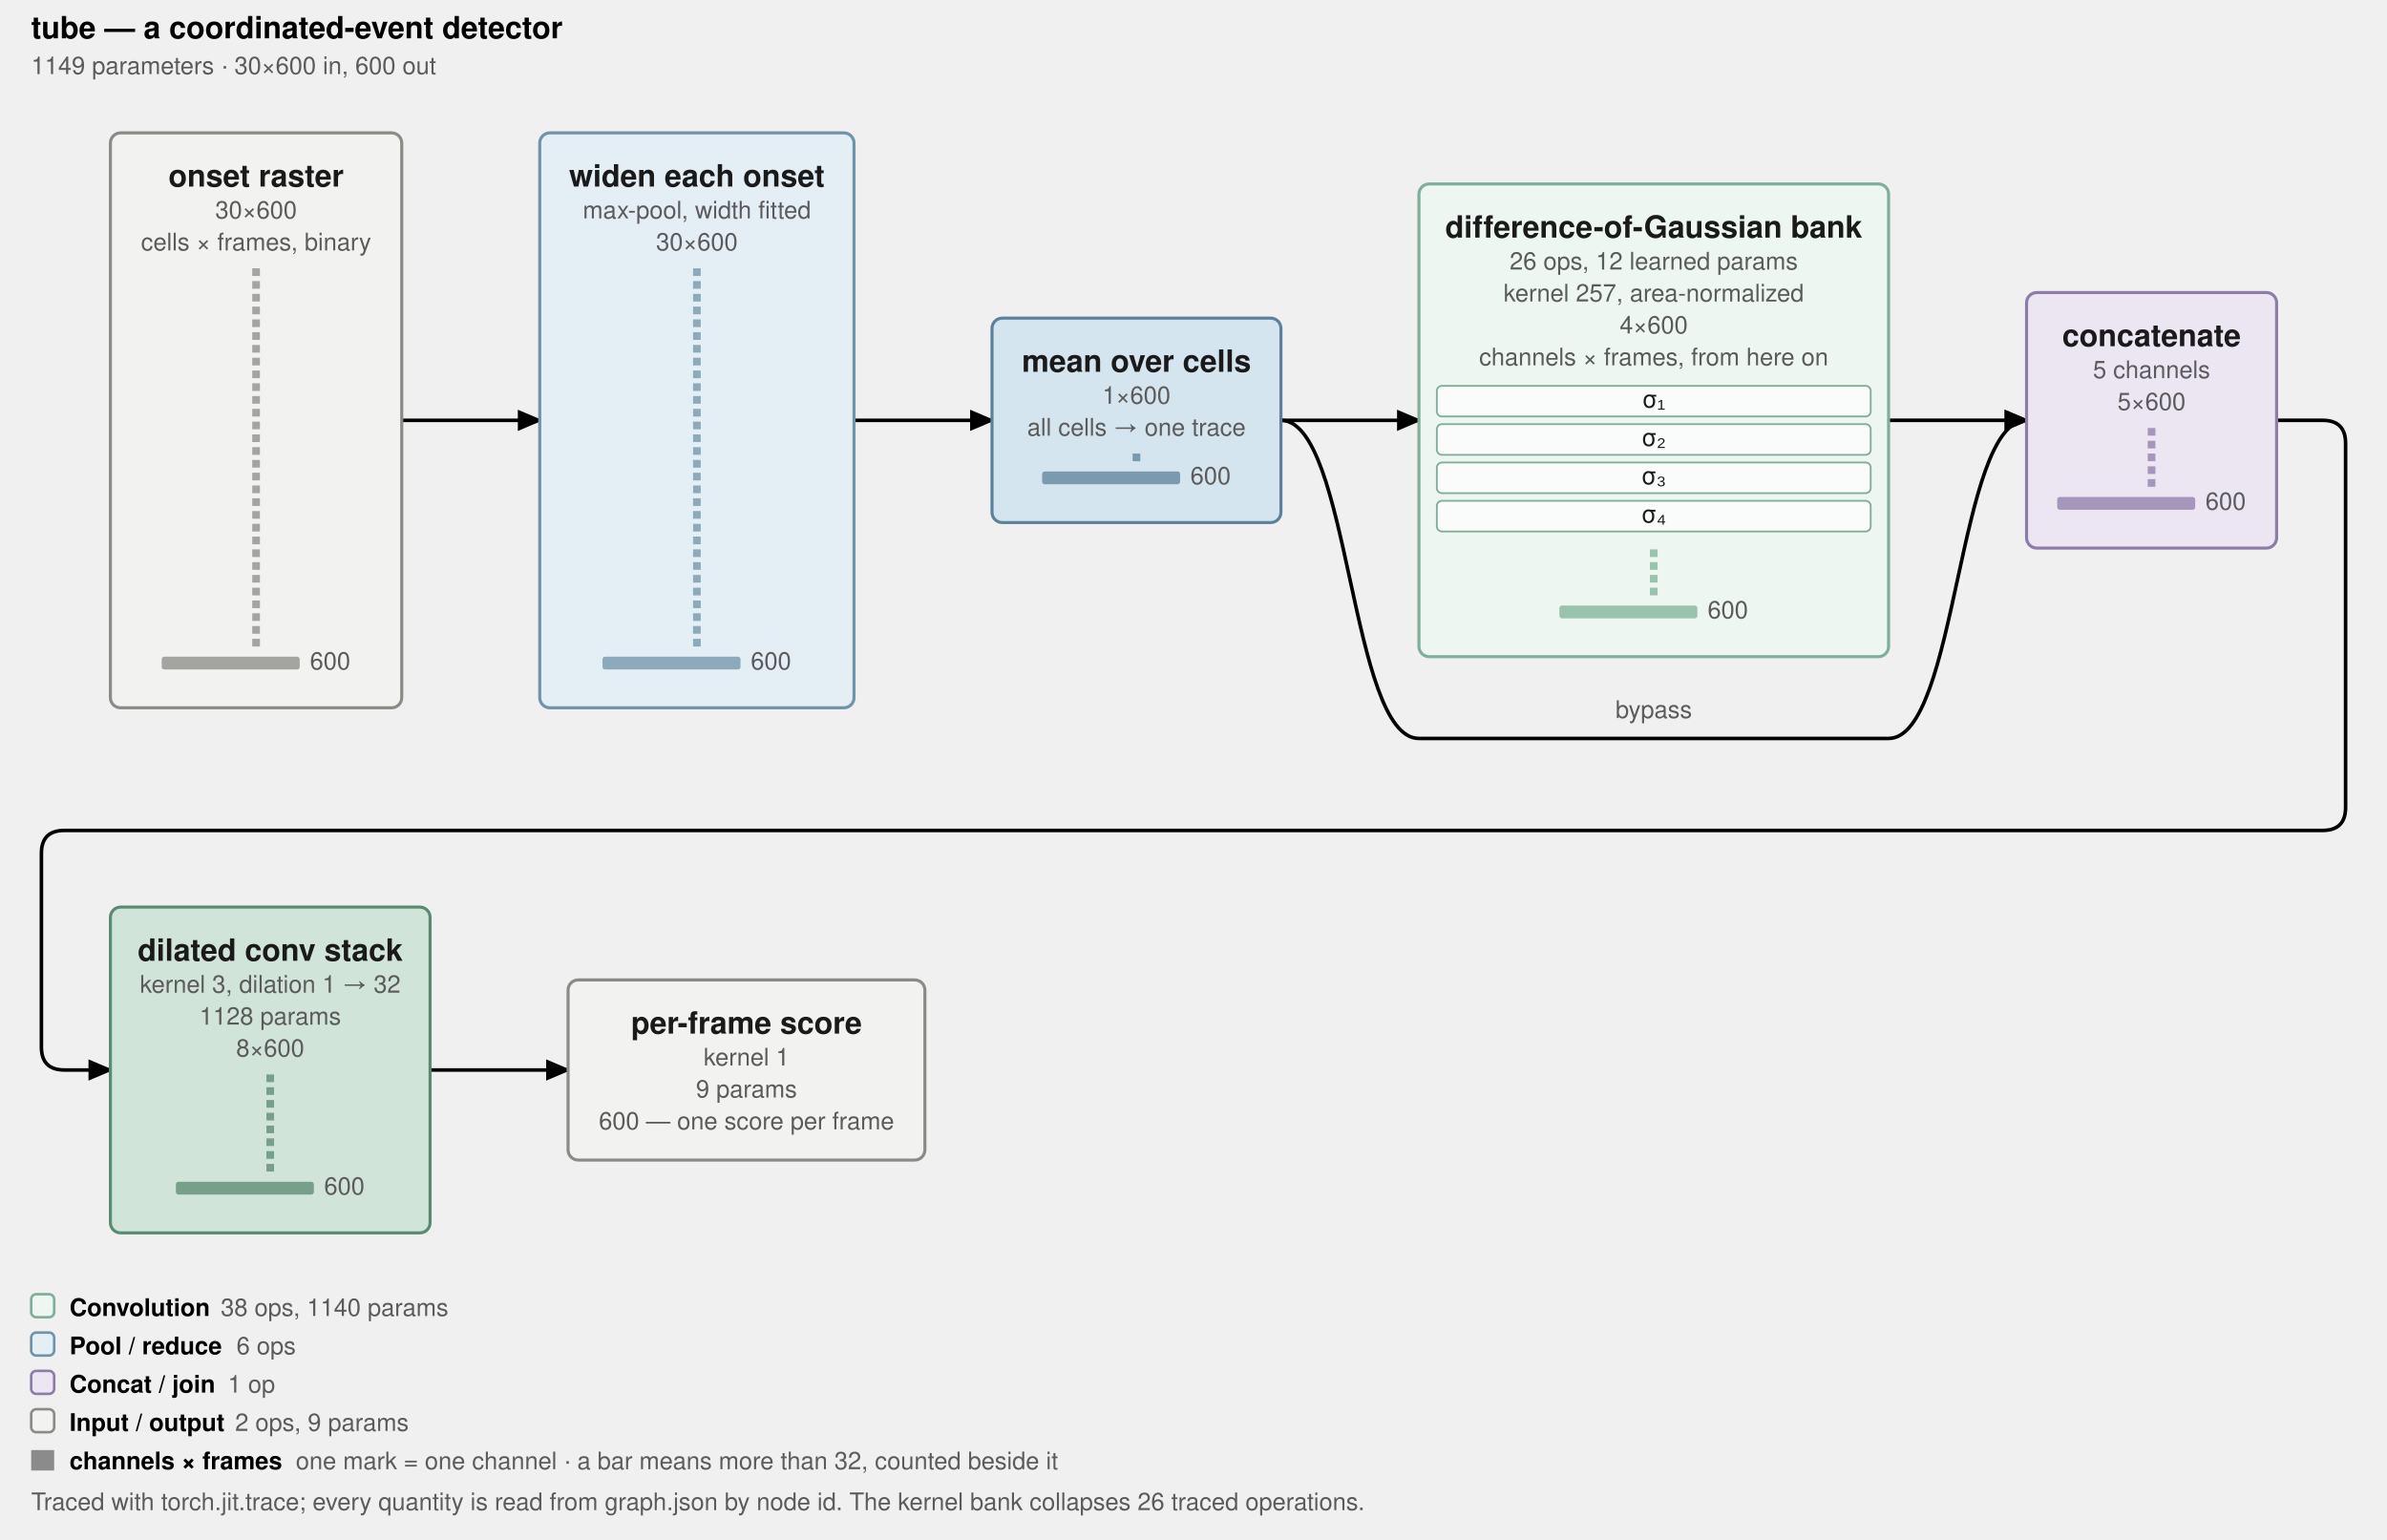
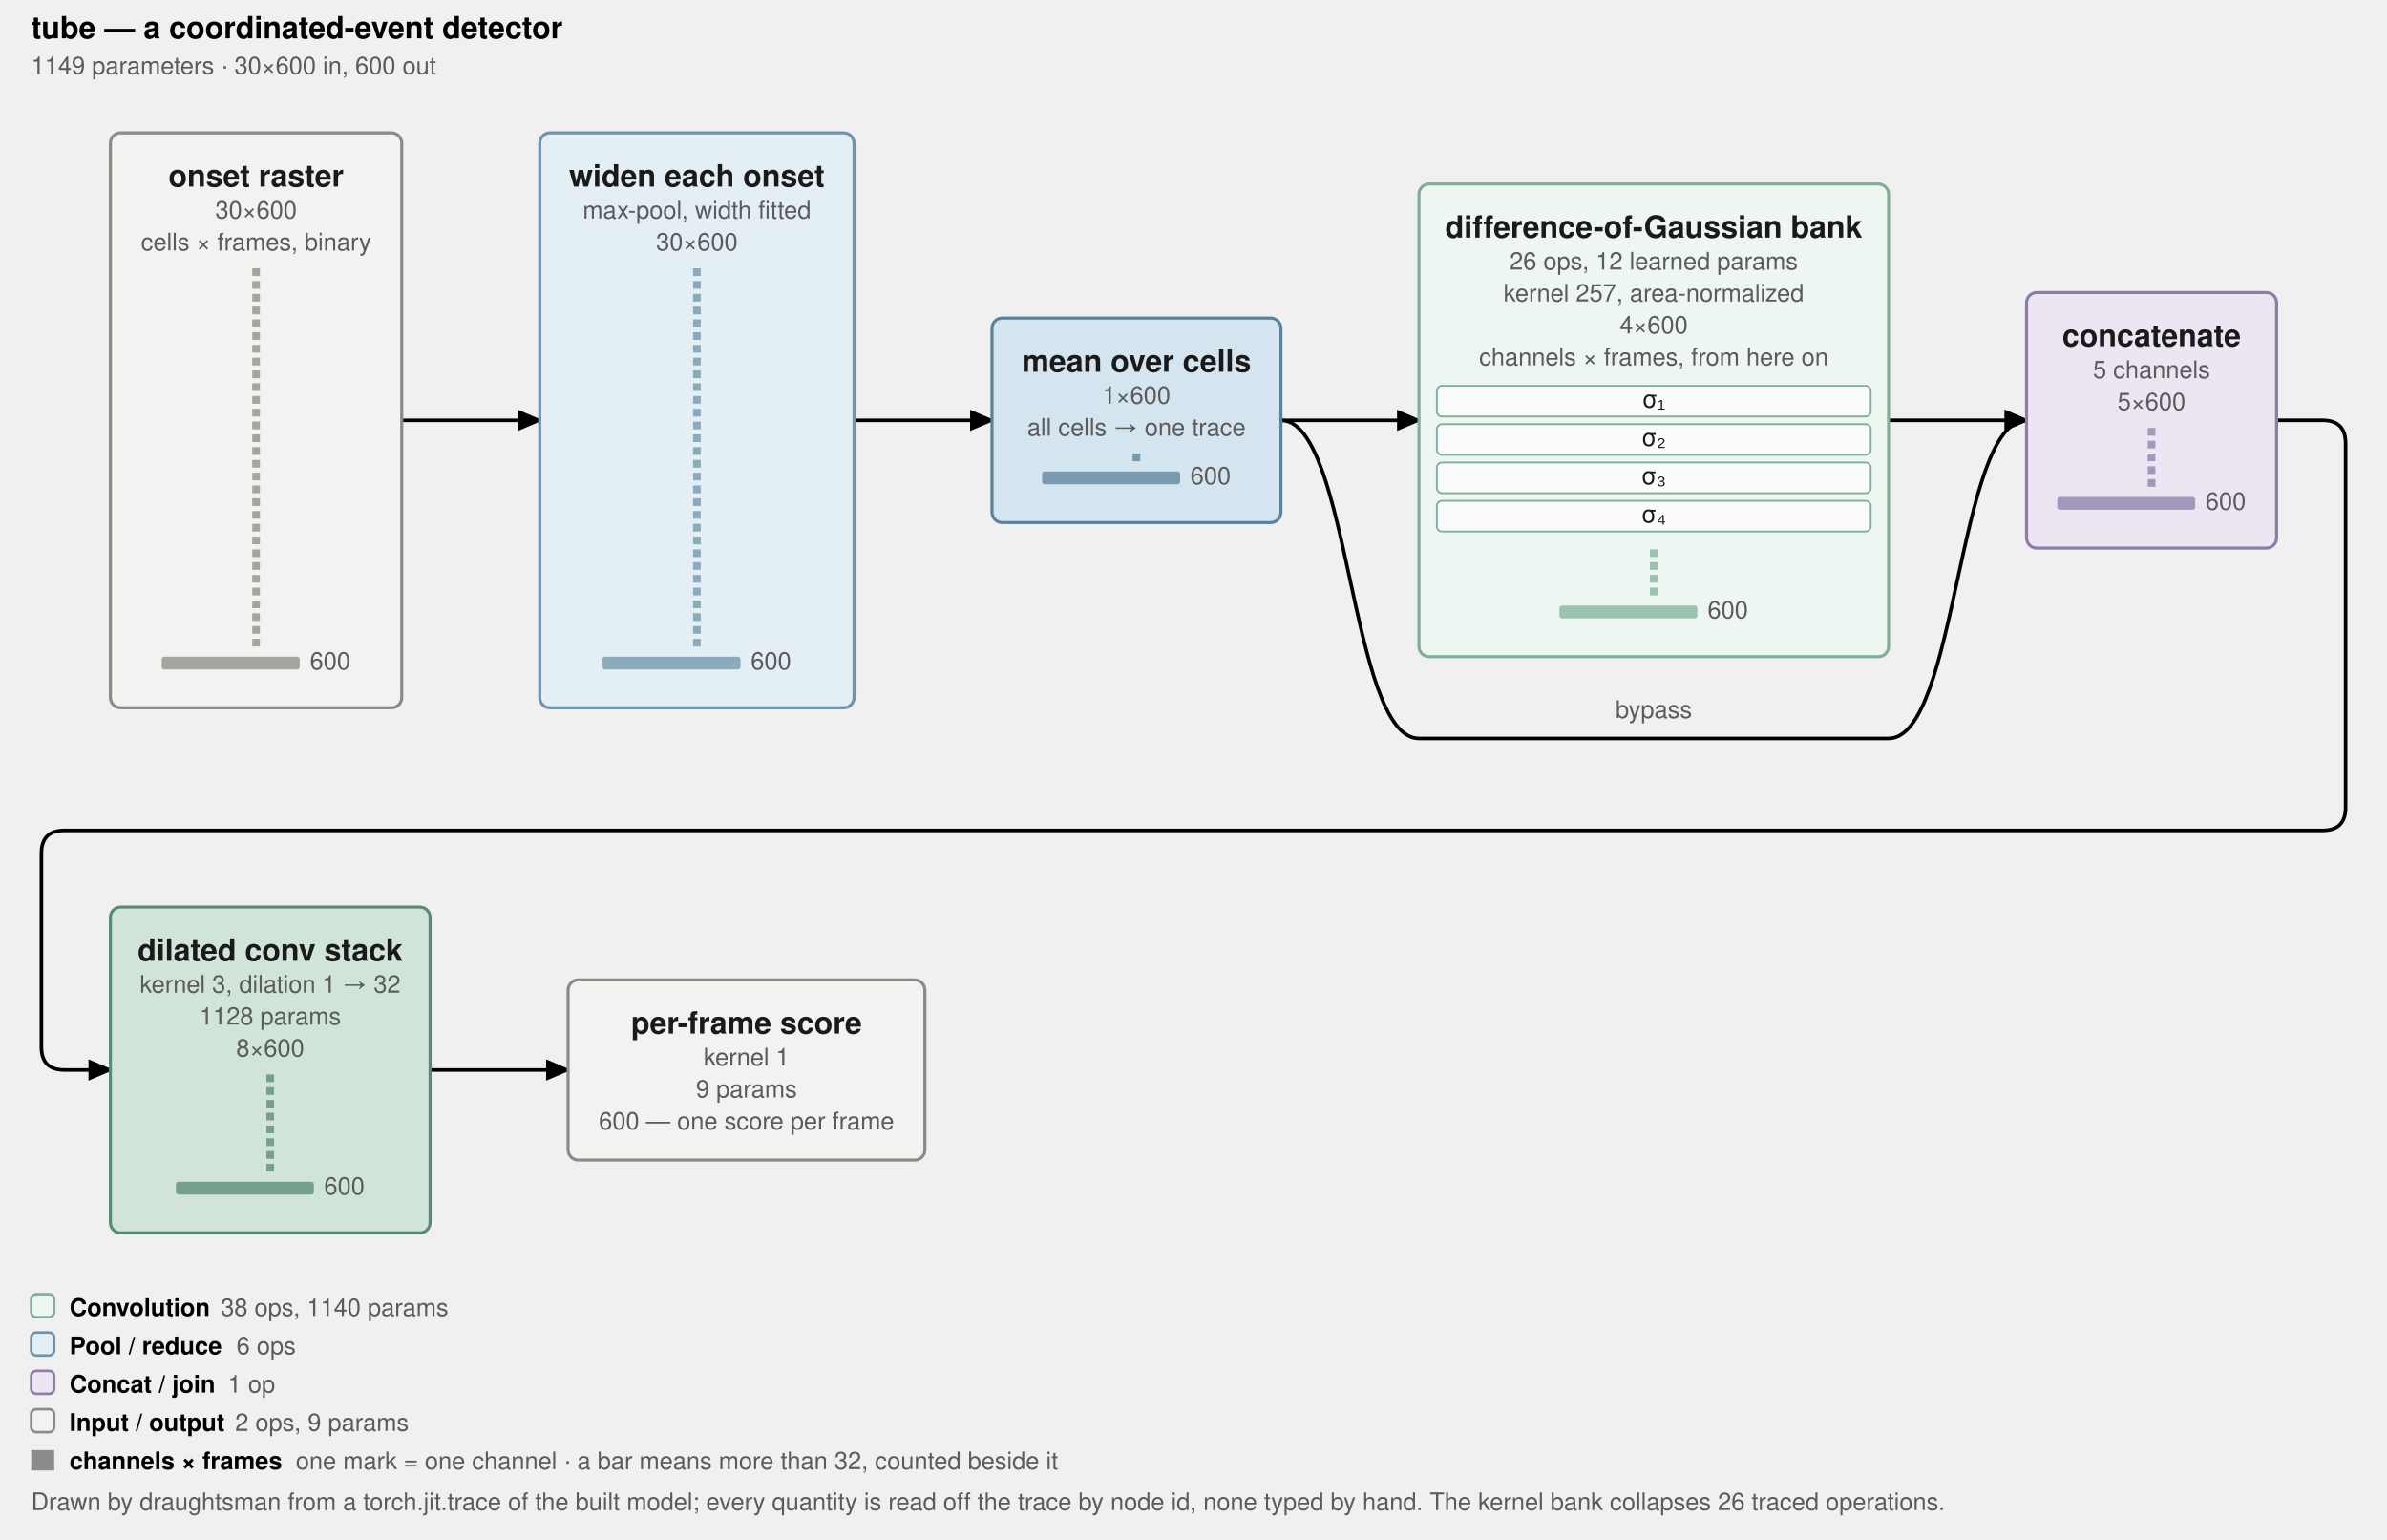
<svg xmlns="http://www.w3.org/2000/svg" class="draughtsman" role="img" aria-label="tube — a coordinated-event detector" viewBox="0 0 933.69 602.49" width="10in" height="6.45in">
  <defs>
    <marker id="ds-arrow" viewBox="0 0 8 8" refX="7" refY="4" markerWidth="7" markerHeight="7" orient="auto-start-reverse">
      <path d="M0 0.6 L8 4 L0 7.4 Z" style="fill:currentColor" />
    </marker>
  </defs>
  <text class="ds-title" x="12" y="15" style="font-family:'Helvetica Neue', Helvetica, Arial, sans-serif;font-size:12.0px;font-weight:600;fill:currentColor">tube — a coordinated-event detector</text>
  <text class="ds-subtitle" x="12" y="29" style="font-family:'Helvetica Neue', Helvetica, Arial, sans-serif;font-size:9.5px;fill:currentColor;opacity:0.62">1149 parameters · 30×600 in, 600 out</text>
  <g class="ds-body" transform="translate(0 36)">
    <path class="ds-edge ds-edge-solid" data-from="raster" data-to="widen" d="M157.01 128.5 C184.01 128.5 184.01 128.5 211.01 128.5" style="fill:none;stroke:currentColor;stroke-width:1.4" marker-end="url(#ds-arrow)" />
    <path class="ds-edge ds-edge-solid" data-from="widen" data-to="mean" d="M334 128.5 C361 128.5 361 128.5 388 128.5" style="fill:none;stroke:currentColor;stroke-width:1.4" marker-end="url(#ds-arrow)" />
    <path class="ds-edge ds-edge-solid" data-from="mean" data-to="concat" d="M501.06 128.5 C528.07 128.5 528.07 252.99 555.07 252.99 C646.95 252.99 646.95 252.99 738.84 252.99 C765.84 252.99 765.84 128.49 792.84 128.49" style="fill:none;stroke:currentColor;stroke-width:1.4" marker-end="url(#ds-arrow)" />
    <text class="ds-edge-label" x="646.96" y="244.99" text-anchor="middle" style="font-family:'Helvetica Neue', Helvetica, Arial, sans-serif;font-size:9.5px;fill:currentColor;opacity:0.62">bypass</text>
    <path class="ds-edge ds-edge-solid" data-from="mean" data-to="dog" d="M501.06 128.5 C528.07 128.5 528.07 128.49 555.07 128.49" style="fill:none;stroke:currentColor;stroke-width:1.4" marker-end="url(#ds-arrow)" />
    <path class="ds-edge ds-edge-solid" data-from="dog" data-to="concat" d="M738.84 128.49 C765.84 128.49 765.84 128.49 792.84 128.49" style="fill:none;stroke:currentColor;stroke-width:1.4" marker-end="url(#ds-arrow)" />
    <path class="ds-edge ds-edge-solid" data-from="concat" data-to="head" d="M890.69 128.49 L908.69 128.49 Q917.69 128.49 917.69 137.49 L917.69 279.99 Q917.69 288.99 908.69 288.99 L25 288.99 Q16 288.99 16 297.99 L16 373.74 Q16 382.74 25 382.74 L43 382.74" style="fill:none;stroke:currentColor;stroke-width:1.4" marker-end="url(#ds-arrow)" />
    <path class="ds-edge ds-edge-solid" data-from="head" data-to="score" d="M168.1 382.74 C195.1 382.74 195.1 382.74 222.1 382.74" style="fill:none;stroke:currentColor;stroke-width:1.4" marker-end="url(#ds-arrow)" />
    <g class="ds-stage ds-kind-input" data-stage="raster">
      <rect x="43" y="16" width="114.01" height="225" rx="4" style="fill:var(--ds-fill-input,#f2f2f0);stroke:var(--ds-stroke-input,#8a8a86);stroke-width:1.2" />
      <text x="100.01" y="37" text-anchor="middle" style="font-family:'Helvetica Neue', Helvetica, Arial, sans-serif;font-size:12.0px;font-weight:600;fill:#1a1a1a">onset raster</text>
      <text x="100.01" y="49.5" text-anchor="middle" style="font-family:'Helvetica Neue', Helvetica, Arial, sans-serif;font-size:9.5px;fill:#5b5b5b">30×600</text>
      <text x="100.01" y="62" text-anchor="middle" style="font-family:'Helvetica Neue', Helvetica, Arial, sans-serif;font-size:9.5px;fill:#5b5b5b">cells × frames, binary</text>
      <rect class="ds-mark" x="98.51" y="69" width="3" height="3" style="fill:var(--ds-stroke-input,#8a8a86);fill-opacity:0.75" />
      <rect class="ds-mark" x="98.51" y="74" width="3" height="3" style="fill:var(--ds-stroke-input,#8a8a86);fill-opacity:0.75" />
      <rect class="ds-mark" x="98.51" y="79" width="3" height="3" style="fill:var(--ds-stroke-input,#8a8a86);fill-opacity:0.75" />
      <rect class="ds-mark" x="98.51" y="84" width="3" height="3" style="fill:var(--ds-stroke-input,#8a8a86);fill-opacity:0.75" />
      <rect class="ds-mark" x="98.51" y="89" width="3" height="3" style="fill:var(--ds-stroke-input,#8a8a86);fill-opacity:0.75" />
      <rect class="ds-mark" x="98.51" y="94" width="3" height="3" style="fill:var(--ds-stroke-input,#8a8a86);fill-opacity:0.75" />
      <rect class="ds-mark" x="98.51" y="99" width="3" height="3" style="fill:var(--ds-stroke-input,#8a8a86);fill-opacity:0.75" />
      <rect class="ds-mark" x="98.51" y="104" width="3" height="3" style="fill:var(--ds-stroke-input,#8a8a86);fill-opacity:0.75" />
      <rect class="ds-mark" x="98.51" y="109" width="3" height="3" style="fill:var(--ds-stroke-input,#8a8a86);fill-opacity:0.75" />
      <rect class="ds-mark" x="98.51" y="114" width="3" height="3" style="fill:var(--ds-stroke-input,#8a8a86);fill-opacity:0.75" />
      <rect class="ds-mark" x="98.51" y="119" width="3" height="3" style="fill:var(--ds-stroke-input,#8a8a86);fill-opacity:0.75" />
      <rect class="ds-mark" x="98.51" y="124" width="3" height="3" style="fill:var(--ds-stroke-input,#8a8a86);fill-opacity:0.75" />
      <rect class="ds-mark" x="98.51" y="129" width="3" height="3" style="fill:var(--ds-stroke-input,#8a8a86);fill-opacity:0.75" />
      <rect class="ds-mark" x="98.51" y="134" width="3" height="3" style="fill:var(--ds-stroke-input,#8a8a86);fill-opacity:0.75" />
      <rect class="ds-mark" x="98.51" y="139" width="3" height="3" style="fill:var(--ds-stroke-input,#8a8a86);fill-opacity:0.75" />
      <rect class="ds-mark" x="98.51" y="144" width="3" height="3" style="fill:var(--ds-stroke-input,#8a8a86);fill-opacity:0.75" />
      <rect class="ds-mark" x="98.51" y="149" width="3" height="3" style="fill:var(--ds-stroke-input,#8a8a86);fill-opacity:0.75" />
      <rect class="ds-mark" x="98.51" y="154" width="3" height="3" style="fill:var(--ds-stroke-input,#8a8a86);fill-opacity:0.75" />
      <rect class="ds-mark" x="98.51" y="159" width="3" height="3" style="fill:var(--ds-stroke-input,#8a8a86);fill-opacity:0.75" />
      <rect class="ds-mark" x="98.51" y="164" width="3" height="3" style="fill:var(--ds-stroke-input,#8a8a86);fill-opacity:0.75" />
      <rect class="ds-mark" x="98.51" y="169" width="3" height="3" style="fill:var(--ds-stroke-input,#8a8a86);fill-opacity:0.75" />
      <rect class="ds-mark" x="98.51" y="174" width="3" height="3" style="fill:var(--ds-stroke-input,#8a8a86);fill-opacity:0.75" />
      <rect class="ds-mark" x="98.51" y="179" width="3" height="3" style="fill:var(--ds-stroke-input,#8a8a86);fill-opacity:0.75" />
      <rect class="ds-mark" x="98.51" y="184" width="3" height="3" style="fill:var(--ds-stroke-input,#8a8a86);fill-opacity:0.75" />
      <rect class="ds-mark" x="98.51" y="189" width="3" height="3" style="fill:var(--ds-stroke-input,#8a8a86);fill-opacity:0.75" />
      <rect class="ds-mark" x="98.51" y="194" width="3" height="3" style="fill:var(--ds-stroke-input,#8a8a86);fill-opacity:0.75" />
      <rect class="ds-mark" x="98.51" y="199" width="3" height="3" style="fill:var(--ds-stroke-input,#8a8a86);fill-opacity:0.75" />
      <rect class="ds-mark" x="98.51" y="204" width="3" height="3" style="fill:var(--ds-stroke-input,#8a8a86);fill-opacity:0.75" />
      <rect class="ds-mark" x="98.51" y="209" width="3" height="3" style="fill:var(--ds-stroke-input,#8a8a86);fill-opacity:0.75" />
      <rect class="ds-mark" x="98.51" y="214" width="3" height="3" style="fill:var(--ds-stroke-input,#8a8a86);fill-opacity:0.75" />
      <rect class="ds-mark-bar" x="63.08" y="221" width="54" height="5" rx="1" style="fill:var(--ds-stroke-input,#8a8a86);fill-opacity:0.75" />
      <text class="ds-mark-count" x="121.08" y="226" style="font-family:'Helvetica Neue', Helvetica, Arial, sans-serif;font-size:9.5px;fill:#5b5b5b">600</text>
    </g>
    <g class="ds-stage ds-kind-pool" data-stage="widen">
      <rect x="211.01" y="16" width="122.99" height="225" rx="4" style="fill:var(--ds-fill-pool,#e4eef5);stroke:var(--ds-stroke-pool,#6f93a8);stroke-width:1.2" />
      <text x="272.51" y="37" text-anchor="middle" style="font-family:'Helvetica Neue', Helvetica, Arial, sans-serif;font-size:12.0px;font-weight:600;fill:#1a1a1a">widen each onset</text>
      <text x="272.51" y="49.5" text-anchor="middle" style="font-family:'Helvetica Neue', Helvetica, Arial, sans-serif;font-size:9.5px;fill:#5b5b5b">max-pool, width fitted</text>
      <text x="272.51" y="62" text-anchor="middle" style="font-family:'Helvetica Neue', Helvetica, Arial, sans-serif;font-size:9.5px;fill:#5b5b5b">30×600</text>
      <rect class="ds-mark" x="271.01" y="69" width="3" height="3" style="fill:var(--ds-stroke-pool,#6f93a8);fill-opacity:0.75" />
      <rect class="ds-mark" x="271.01" y="74" width="3" height="3" style="fill:var(--ds-stroke-pool,#6f93a8);fill-opacity:0.75" />
      <rect class="ds-mark" x="271.01" y="79" width="3" height="3" style="fill:var(--ds-stroke-pool,#6f93a8);fill-opacity:0.75" />
      <rect class="ds-mark" x="271.01" y="84" width="3" height="3" style="fill:var(--ds-stroke-pool,#6f93a8);fill-opacity:0.75" />
      <rect class="ds-mark" x="271.01" y="89" width="3" height="3" style="fill:var(--ds-stroke-pool,#6f93a8);fill-opacity:0.75" />
      <rect class="ds-mark" x="271.01" y="94" width="3" height="3" style="fill:var(--ds-stroke-pool,#6f93a8);fill-opacity:0.75" />
      <rect class="ds-mark" x="271.01" y="99" width="3" height="3" style="fill:var(--ds-stroke-pool,#6f93a8);fill-opacity:0.75" />
      <rect class="ds-mark" x="271.01" y="104" width="3" height="3" style="fill:var(--ds-stroke-pool,#6f93a8);fill-opacity:0.75" />
      <rect class="ds-mark" x="271.01" y="109" width="3" height="3" style="fill:var(--ds-stroke-pool,#6f93a8);fill-opacity:0.75" />
      <rect class="ds-mark" x="271.01" y="114" width="3" height="3" style="fill:var(--ds-stroke-pool,#6f93a8);fill-opacity:0.75" />
      <rect class="ds-mark" x="271.01" y="119" width="3" height="3" style="fill:var(--ds-stroke-pool,#6f93a8);fill-opacity:0.75" />
      <rect class="ds-mark" x="271.01" y="124" width="3" height="3" style="fill:var(--ds-stroke-pool,#6f93a8);fill-opacity:0.75" />
      <rect class="ds-mark" x="271.01" y="129" width="3" height="3" style="fill:var(--ds-stroke-pool,#6f93a8);fill-opacity:0.75" />
      <rect class="ds-mark" x="271.01" y="134" width="3" height="3" style="fill:var(--ds-stroke-pool,#6f93a8);fill-opacity:0.75" />
      <rect class="ds-mark" x="271.01" y="139" width="3" height="3" style="fill:var(--ds-stroke-pool,#6f93a8);fill-opacity:0.75" />
      <rect class="ds-mark" x="271.01" y="144" width="3" height="3" style="fill:var(--ds-stroke-pool,#6f93a8);fill-opacity:0.75" />
      <rect class="ds-mark" x="271.01" y="149" width="3" height="3" style="fill:var(--ds-stroke-pool,#6f93a8);fill-opacity:0.75" />
      <rect class="ds-mark" x="271.01" y="154" width="3" height="3" style="fill:var(--ds-stroke-pool,#6f93a8);fill-opacity:0.75" />
      <rect class="ds-mark" x="271.01" y="159" width="3" height="3" style="fill:var(--ds-stroke-pool,#6f93a8);fill-opacity:0.75" />
      <rect class="ds-mark" x="271.01" y="164" width="3" height="3" style="fill:var(--ds-stroke-pool,#6f93a8);fill-opacity:0.75" />
      <rect class="ds-mark" x="271.01" y="169" width="3" height="3" style="fill:var(--ds-stroke-pool,#6f93a8);fill-opacity:0.75" />
      <rect class="ds-mark" x="271.01" y="174" width="3" height="3" style="fill:var(--ds-stroke-pool,#6f93a8);fill-opacity:0.75" />
      <rect class="ds-mark" x="271.01" y="179" width="3" height="3" style="fill:var(--ds-stroke-pool,#6f93a8);fill-opacity:0.75" />
      <rect class="ds-mark" x="271.01" y="184" width="3" height="3" style="fill:var(--ds-stroke-pool,#6f93a8);fill-opacity:0.75" />
      <rect class="ds-mark" x="271.01" y="189" width="3" height="3" style="fill:var(--ds-stroke-pool,#6f93a8);fill-opacity:0.75" />
      <rect class="ds-mark" x="271.01" y="194" width="3" height="3" style="fill:var(--ds-stroke-pool,#6f93a8);fill-opacity:0.75" />
      <rect class="ds-mark" x="271.01" y="199" width="3" height="3" style="fill:var(--ds-stroke-pool,#6f93a8);fill-opacity:0.75" />
      <rect class="ds-mark" x="271.01" y="204" width="3" height="3" style="fill:var(--ds-stroke-pool,#6f93a8);fill-opacity:0.75" />
      <rect class="ds-mark" x="271.01" y="209" width="3" height="3" style="fill:var(--ds-stroke-pool,#6f93a8);fill-opacity:0.75" />
      <rect class="ds-mark" x="271.01" y="214" width="3" height="3" style="fill:var(--ds-stroke-pool,#6f93a8);fill-opacity:0.75" />
      <rect class="ds-mark-bar" x="235.58" y="221" width="54" height="5" rx="1" style="fill:var(--ds-stroke-pool,#6f93a8);fill-opacity:0.75" />
      <text class="ds-mark-count" x="293.58" y="226" style="font-family:'Helvetica Neue', Helvetica, Arial, sans-serif;font-size:9.5px;fill:#5b5b5b">600</text>
    </g>
    <g class="ds-stage ds-kind-reduce" data-stage="mean">
      <rect x="388" y="88.5" width="113.06" height="80" rx="4" style="fill:var(--ds-fill-reduce,#d5e5ef);stroke:var(--ds-stroke-reduce,#5b829a);stroke-width:1.2" />
      <text x="444.53" y="109.5" text-anchor="middle" style="font-family:'Helvetica Neue', Helvetica, Arial, sans-serif;font-size:12.0px;font-weight:600;fill:#1a1a1a">mean over cells</text>
      <text x="444.53" y="122" text-anchor="middle" style="font-family:'Helvetica Neue', Helvetica, Arial, sans-serif;font-size:9.5px;fill:#5b5b5b">1×600</text>
      <text x="444.53" y="134.5" text-anchor="middle" style="font-family:'Helvetica Neue', Helvetica, Arial, sans-serif;font-size:9.5px;fill:#5b5b5b">all cells → one trace</text>
      <rect class="ds-mark" x="443.03" y="141.5" width="3" height="3" style="fill:var(--ds-stroke-reduce,#5b829a);fill-opacity:0.75" />
      <rect class="ds-mark-bar" x="407.61" y="148.5" width="54" height="5" rx="1" style="fill:var(--ds-stroke-reduce,#5b829a);fill-opacity:0.75" />
      <text class="ds-mark-count" x="465.61" y="153.5" style="font-family:'Helvetica Neue', Helvetica, Arial, sans-serif;font-size:9.5px;fill:#5b5b5b">600</text>
    </g>
    <g class="ds-stage ds-kind-kernel" data-stage="dog">
      <rect x="555.07" y="35.99" width="183.78" height="185" rx="4" style="fill:var(--ds-fill-kernel,#eef6f1);stroke:var(--ds-stroke-kernel,#7fae99);stroke-width:1.2" />
      <text x="646.95" y="56.99" text-anchor="middle" style="font-family:'Helvetica Neue', Helvetica, Arial, sans-serif;font-size:12.0px;font-weight:600;fill:#1a1a1a">difference-of-Gaussian bank</text>
      <text x="646.95" y="69.49" text-anchor="middle" style="font-family:'Helvetica Neue', Helvetica, Arial, sans-serif;font-size:9.5px;fill:#5b5b5b">26 ops, 12 learned params</text>
      <text x="646.95" y="81.99" text-anchor="middle" style="font-family:'Helvetica Neue', Helvetica, Arial, sans-serif;font-size:9.5px;fill:#5b5b5b">kernel 257, area-normalized</text>
      <text x="646.95" y="94.49" text-anchor="middle" style="font-family:'Helvetica Neue', Helvetica, Arial, sans-serif;font-size:9.5px;fill:#5b5b5b">4×600</text>
      <text x="646.95" y="106.99" text-anchor="middle" style="font-family:'Helvetica Neue', Helvetica, Arial, sans-serif;font-size:9.5px;fill:#5b5b5b">channels × frames, from here on</text>
      <rect class="ds-lane" x="562.07" y="114.99" width="169.78" height="12" rx="2" style="fill:#ffffff;fill-opacity:0.62;stroke:var(--ds-stroke-kernel,#7fae99);stroke-width:0.7" />
      <text x="646.95" y="123.49" text-anchor="middle" style="font-family:'Helvetica Neue', Helvetica, Arial, sans-serif;font-size:9.5px;fill:#1a1a1a">σ₁</text>
      <rect class="ds-lane" x="562.07" y="129.99" width="169.78" height="12" rx="2" style="fill:#ffffff;fill-opacity:0.62;stroke:var(--ds-stroke-kernel,#7fae99);stroke-width:0.7" />
      <text x="646.95" y="138.49" text-anchor="middle" style="font-family:'Helvetica Neue', Helvetica, Arial, sans-serif;font-size:9.5px;fill:#1a1a1a">σ₂</text>
      <rect class="ds-lane" x="562.07" y="144.99" width="169.78" height="12" rx="2" style="fill:#ffffff;fill-opacity:0.62;stroke:var(--ds-stroke-kernel,#7fae99);stroke-width:0.7" />
      <text x="646.95" y="153.49" text-anchor="middle" style="font-family:'Helvetica Neue', Helvetica, Arial, sans-serif;font-size:9.5px;fill:#1a1a1a">σ₃</text>
      <rect class="ds-lane" x="562.07" y="159.99" width="169.78" height="12" rx="2" style="fill:#ffffff;fill-opacity:0.62;stroke:var(--ds-stroke-kernel,#7fae99);stroke-width:0.7" />
      <text x="646.95" y="168.49" text-anchor="middle" style="font-family:'Helvetica Neue', Helvetica, Arial, sans-serif;font-size:9.5px;fill:#1a1a1a">σ₄</text>
      <rect class="ds-mark" x="645.45" y="178.99" width="3" height="3" style="fill:var(--ds-stroke-kernel,#7fae99);fill-opacity:0.75" />
      <rect class="ds-mark" x="645.45" y="183.99" width="3" height="3" style="fill:var(--ds-stroke-kernel,#7fae99);fill-opacity:0.75" />
      <rect class="ds-mark" x="645.45" y="188.99" width="3" height="3" style="fill:var(--ds-stroke-kernel,#7fae99);fill-opacity:0.75" />
      <rect class="ds-mark" x="645.45" y="193.99" width="3" height="3" style="fill:var(--ds-stroke-kernel,#7fae99);fill-opacity:0.75" />
      <rect class="ds-mark-bar" x="610.03" y="200.99" width="54" height="5" rx="1" style="fill:var(--ds-stroke-kernel,#7fae99);fill-opacity:0.75" />
      <text class="ds-mark-count" x="668.03" y="205.99" style="font-family:'Helvetica Neue', Helvetica, Arial, sans-serif;font-size:9.5px;fill:#5b5b5b">600</text>
    </g>
    <g class="ds-stage ds-kind-concat" data-stage="concat">
      <rect x="792.84" y="78.49" width="97.85" height="100" rx="4" style="fill:var(--ds-fill-concat,#ece6f2);stroke:var(--ds-stroke-concat,#8d7ba8);stroke-width:1.2" />
      <text x="841.76" y="99.49" text-anchor="middle" style="font-family:'Helvetica Neue', Helvetica, Arial, sans-serif;font-size:12.0px;font-weight:600;fill:#1a1a1a">concatenate</text>
      <text x="841.76" y="111.99" text-anchor="middle" style="font-family:'Helvetica Neue', Helvetica, Arial, sans-serif;font-size:9.5px;fill:#5b5b5b">5 channels</text>
      <text x="841.76" y="124.49" text-anchor="middle" style="font-family:'Helvetica Neue', Helvetica, Arial, sans-serif;font-size:9.5px;fill:#5b5b5b">5×600</text>
      <rect class="ds-mark" x="840.26" y="131.49" width="3" height="3" style="fill:var(--ds-stroke-concat,#8d7ba8);fill-opacity:0.75" />
      <rect class="ds-mark" x="840.26" y="136.49" width="3" height="3" style="fill:var(--ds-stroke-concat,#8d7ba8);fill-opacity:0.75" />
      <rect class="ds-mark" x="840.26" y="141.49" width="3" height="3" style="fill:var(--ds-stroke-concat,#8d7ba8);fill-opacity:0.75" />
      <rect class="ds-mark" x="840.26" y="146.49" width="3" height="3" style="fill:var(--ds-stroke-concat,#8d7ba8);fill-opacity:0.75" />
      <rect class="ds-mark" x="840.26" y="151.49" width="3" height="3" style="fill:var(--ds-stroke-concat,#8d7ba8);fill-opacity:0.75" />
      <rect class="ds-mark-bar" x="804.84" y="158.49" width="54" height="5" rx="1" style="fill:var(--ds-stroke-concat,#8d7ba8);fill-opacity:0.75" />
      <text class="ds-mark-count" x="862.84" y="163.49" style="font-family:'Helvetica Neue', Helvetica, Arial, sans-serif;font-size:9.5px;fill:#5b5b5b">600</text>
    </g>
    <g class="ds-stage ds-kind-stack" data-stage="head">
      <rect x="43" y="318.99" width="125.1" height="127.5" rx="4" style="fill:var(--ds-fill-stack,#d1e4d9);stroke:var(--ds-stroke-stack,#5a8a71);stroke-width:1.2" />
      <text x="105.55" y="339.99" text-anchor="middle" style="font-family:'Helvetica Neue', Helvetica, Arial, sans-serif;font-size:12.0px;font-weight:600;fill:#1a1a1a">dilated conv stack</text>
      <text x="105.55" y="352.49" text-anchor="middle" style="font-family:'Helvetica Neue', Helvetica, Arial, sans-serif;font-size:9.5px;fill:#5b5b5b">kernel 3, dilation 1 → 32</text>
      <text x="105.55" y="364.99" text-anchor="middle" style="font-family:'Helvetica Neue', Helvetica, Arial, sans-serif;font-size:9.5px;fill:#5b5b5b">1128 params</text>
      <text x="105.55" y="377.49" text-anchor="middle" style="font-family:'Helvetica Neue', Helvetica, Arial, sans-serif;font-size:9.5px;fill:#5b5b5b">8×600</text>
      <rect class="ds-mark" x="104.05" y="384.49" width="3" height="3" style="fill:var(--ds-stroke-stack,#5a8a71);fill-opacity:0.75" />
      <rect class="ds-mark" x="104.05" y="389.49" width="3" height="3" style="fill:var(--ds-stroke-stack,#5a8a71);fill-opacity:0.75" />
      <rect class="ds-mark" x="104.05" y="394.49" width="3" height="3" style="fill:var(--ds-stroke-stack,#5a8a71);fill-opacity:0.75" />
      <rect class="ds-mark" x="104.05" y="399.49" width="3" height="3" style="fill:var(--ds-stroke-stack,#5a8a71);fill-opacity:0.75" />
      <rect class="ds-mark" x="104.05" y="404.49" width="3" height="3" style="fill:var(--ds-stroke-stack,#5a8a71);fill-opacity:0.75" />
      <rect class="ds-mark" x="104.05" y="409.49" width="3" height="3" style="fill:var(--ds-stroke-stack,#5a8a71);fill-opacity:0.75" />
      <rect class="ds-mark" x="104.05" y="414.49" width="3" height="3" style="fill:var(--ds-stroke-stack,#5a8a71);fill-opacity:0.75" />
      <rect class="ds-mark" x="104.05" y="419.49" width="3" height="3" style="fill:var(--ds-stroke-stack,#5a8a71);fill-opacity:0.75" />
      <rect class="ds-mark-bar" x="68.63" y="426.49" width="54" height="5" rx="1" style="fill:var(--ds-stroke-stack,#5a8a71);fill-opacity:0.75" />
      <text class="ds-mark-count" x="126.63" y="431.49" style="font-family:'Helvetica Neue', Helvetica, Arial, sans-serif;font-size:9.5px;fill:#5b5b5b">600</text>
    </g>
    <g class="ds-stage ds-kind-output" data-stage="score">
      <rect x="222.1" y="347.49" width="139.63" height="70.5" rx="4" style="fill:var(--ds-fill-output,#f2f2f0);stroke:var(--ds-stroke-output,#8a8a86);stroke-width:1.2" />
      <text x="291.92" y="368.49" text-anchor="middle" style="font-family:'Helvetica Neue', Helvetica, Arial, sans-serif;font-size:12.0px;font-weight:600;fill:#1a1a1a">per-frame score</text>
      <text x="291.92" y="380.99" text-anchor="middle" style="font-family:'Helvetica Neue', Helvetica, Arial, sans-serif;font-size:9.5px;fill:#5b5b5b">kernel 1</text>
      <text x="291.92" y="393.49" text-anchor="middle" style="font-family:'Helvetica Neue', Helvetica, Arial, sans-serif;font-size:9.5px;fill:#5b5b5b">9 params</text>
      <text x="291.92" y="405.99" text-anchor="middle" style="font-family:'Helvetica Neue', Helvetica, Arial, sans-serif;font-size:9.5px;fill:#5b5b5b">600 — one score per frame</text>
    </g>
  </g>
  <g class="ds-legend">
    <rect class="ds-legend-swatch ds-kind-kernel" x="12" y="506.49" width="9" height="9" rx="2" style="fill:var(--ds-fill-kernel,#eef6f1);stroke:var(--ds-stroke-kernel,#7fae99);stroke-width:1" />
    <text class="ds-legend-label" x="27" y="514.99" style="font-family:'Helvetica Neue', Helvetica, Arial, sans-serif;font-size:9.5px;font-weight:600;fill:currentColor">Convolution</text>
    <text class="ds-legend-share" x="86.17" y="514.99" style="font-family:'Helvetica Neue', Helvetica, Arial, sans-serif;font-size:9.5px;fill:currentColor;opacity:0.62">38 ops, 1140 params</text>
    <rect class="ds-legend-swatch ds-kind-pool" x="12" y="521.49" width="9" height="9" rx="2" style="fill:var(--ds-fill-pool,#e4eef5);stroke:var(--ds-stroke-pool,#6f93a8);stroke-width:1" />
    <text class="ds-legend-label" x="27" y="529.99" style="font-family:'Helvetica Neue', Helvetica, Arial, sans-serif;font-size:9.5px;font-weight:600;fill:currentColor">Pool / reduce</text>
    <text class="ds-legend-share" x="92.33" y="529.99" style="font-family:'Helvetica Neue', Helvetica, Arial, sans-serif;font-size:9.5px;fill:currentColor;opacity:0.62">6 ops</text>
    <rect class="ds-legend-swatch ds-kind-concat" x="12" y="536.49" width="9" height="9" rx="2" style="fill:var(--ds-fill-concat,#ece6f2);stroke:var(--ds-stroke-concat,#8d7ba8);stroke-width:1" />
    <text class="ds-legend-label" x="27" y="544.99" style="font-family:'Helvetica Neue', Helvetica, Arial, sans-serif;font-size:9.5px;font-weight:600;fill:currentColor">Concat / join</text>
    <text class="ds-legend-share" x="88.97" y="544.99" style="font-family:'Helvetica Neue', Helvetica, Arial, sans-serif;font-size:9.5px;fill:currentColor;opacity:0.62">1 op</text>
    <rect class="ds-legend-swatch ds-kind-input" x="12" y="551.49" width="9" height="9" rx="2" style="fill:var(--ds-fill-input,#f2f2f0);stroke:var(--ds-stroke-input,#8a8a86);stroke-width:1" />
    <text class="ds-legend-label" x="27" y="559.99" style="font-family:'Helvetica Neue', Helvetica, Arial, sans-serif;font-size:9.5px;font-weight:600;fill:currentColor">Input / output</text>
    <text class="ds-legend-share" x="91.79" y="559.99" style="font-family:'Helvetica Neue', Helvetica, Arial, sans-serif;font-size:9.5px;fill:currentColor;opacity:0.62">2 ops, 9 params</text>
    <rect class="ds-legend-glyph" x="12" y="567.49" width="9" height="8" style="fill:currentColor;fill-opacity:0.42" />
    <text class="ds-legend-label" x="27" y="574.99" style="font-family:'Helvetica Neue', Helvetica, Arial, sans-serif;font-size:9.5px;font-weight:600;fill:currentColor">channels × frames</text>
    <text class="ds-legend-share" x="115.55" y="574.99" style="font-family:'Helvetica Neue', Helvetica, Arial, sans-serif;font-size:9.5px;fill:currentColor;opacity:0.62">one mark = one channel · a bar means more than 32, counted beside it</text>
  </g>
-   <text class="ds-caption" x="12" y="590.99" style="font-family:'Helvetica Neue', Helvetica, Arial, sans-serif;font-size:9.5px;fill:currentColor;opacity:0.62">Traced with torch.jit.trace; every quantity is read from graph.json by node id. The kernel bank collapses 26 traced operations.</text>
+   <text class="ds-caption" x="12" y="590.99" style="font-family:'Helvetica Neue', Helvetica, Arial, sans-serif;font-size:9.5px;fill:currentColor;opacity:0.62">Drawn by draughtsman from a torch.jit.trace of the built model; every quantity is read off the trace by node id, none typed by hand. The kernel bank collapses 26 traced operations.</text>
</svg>
